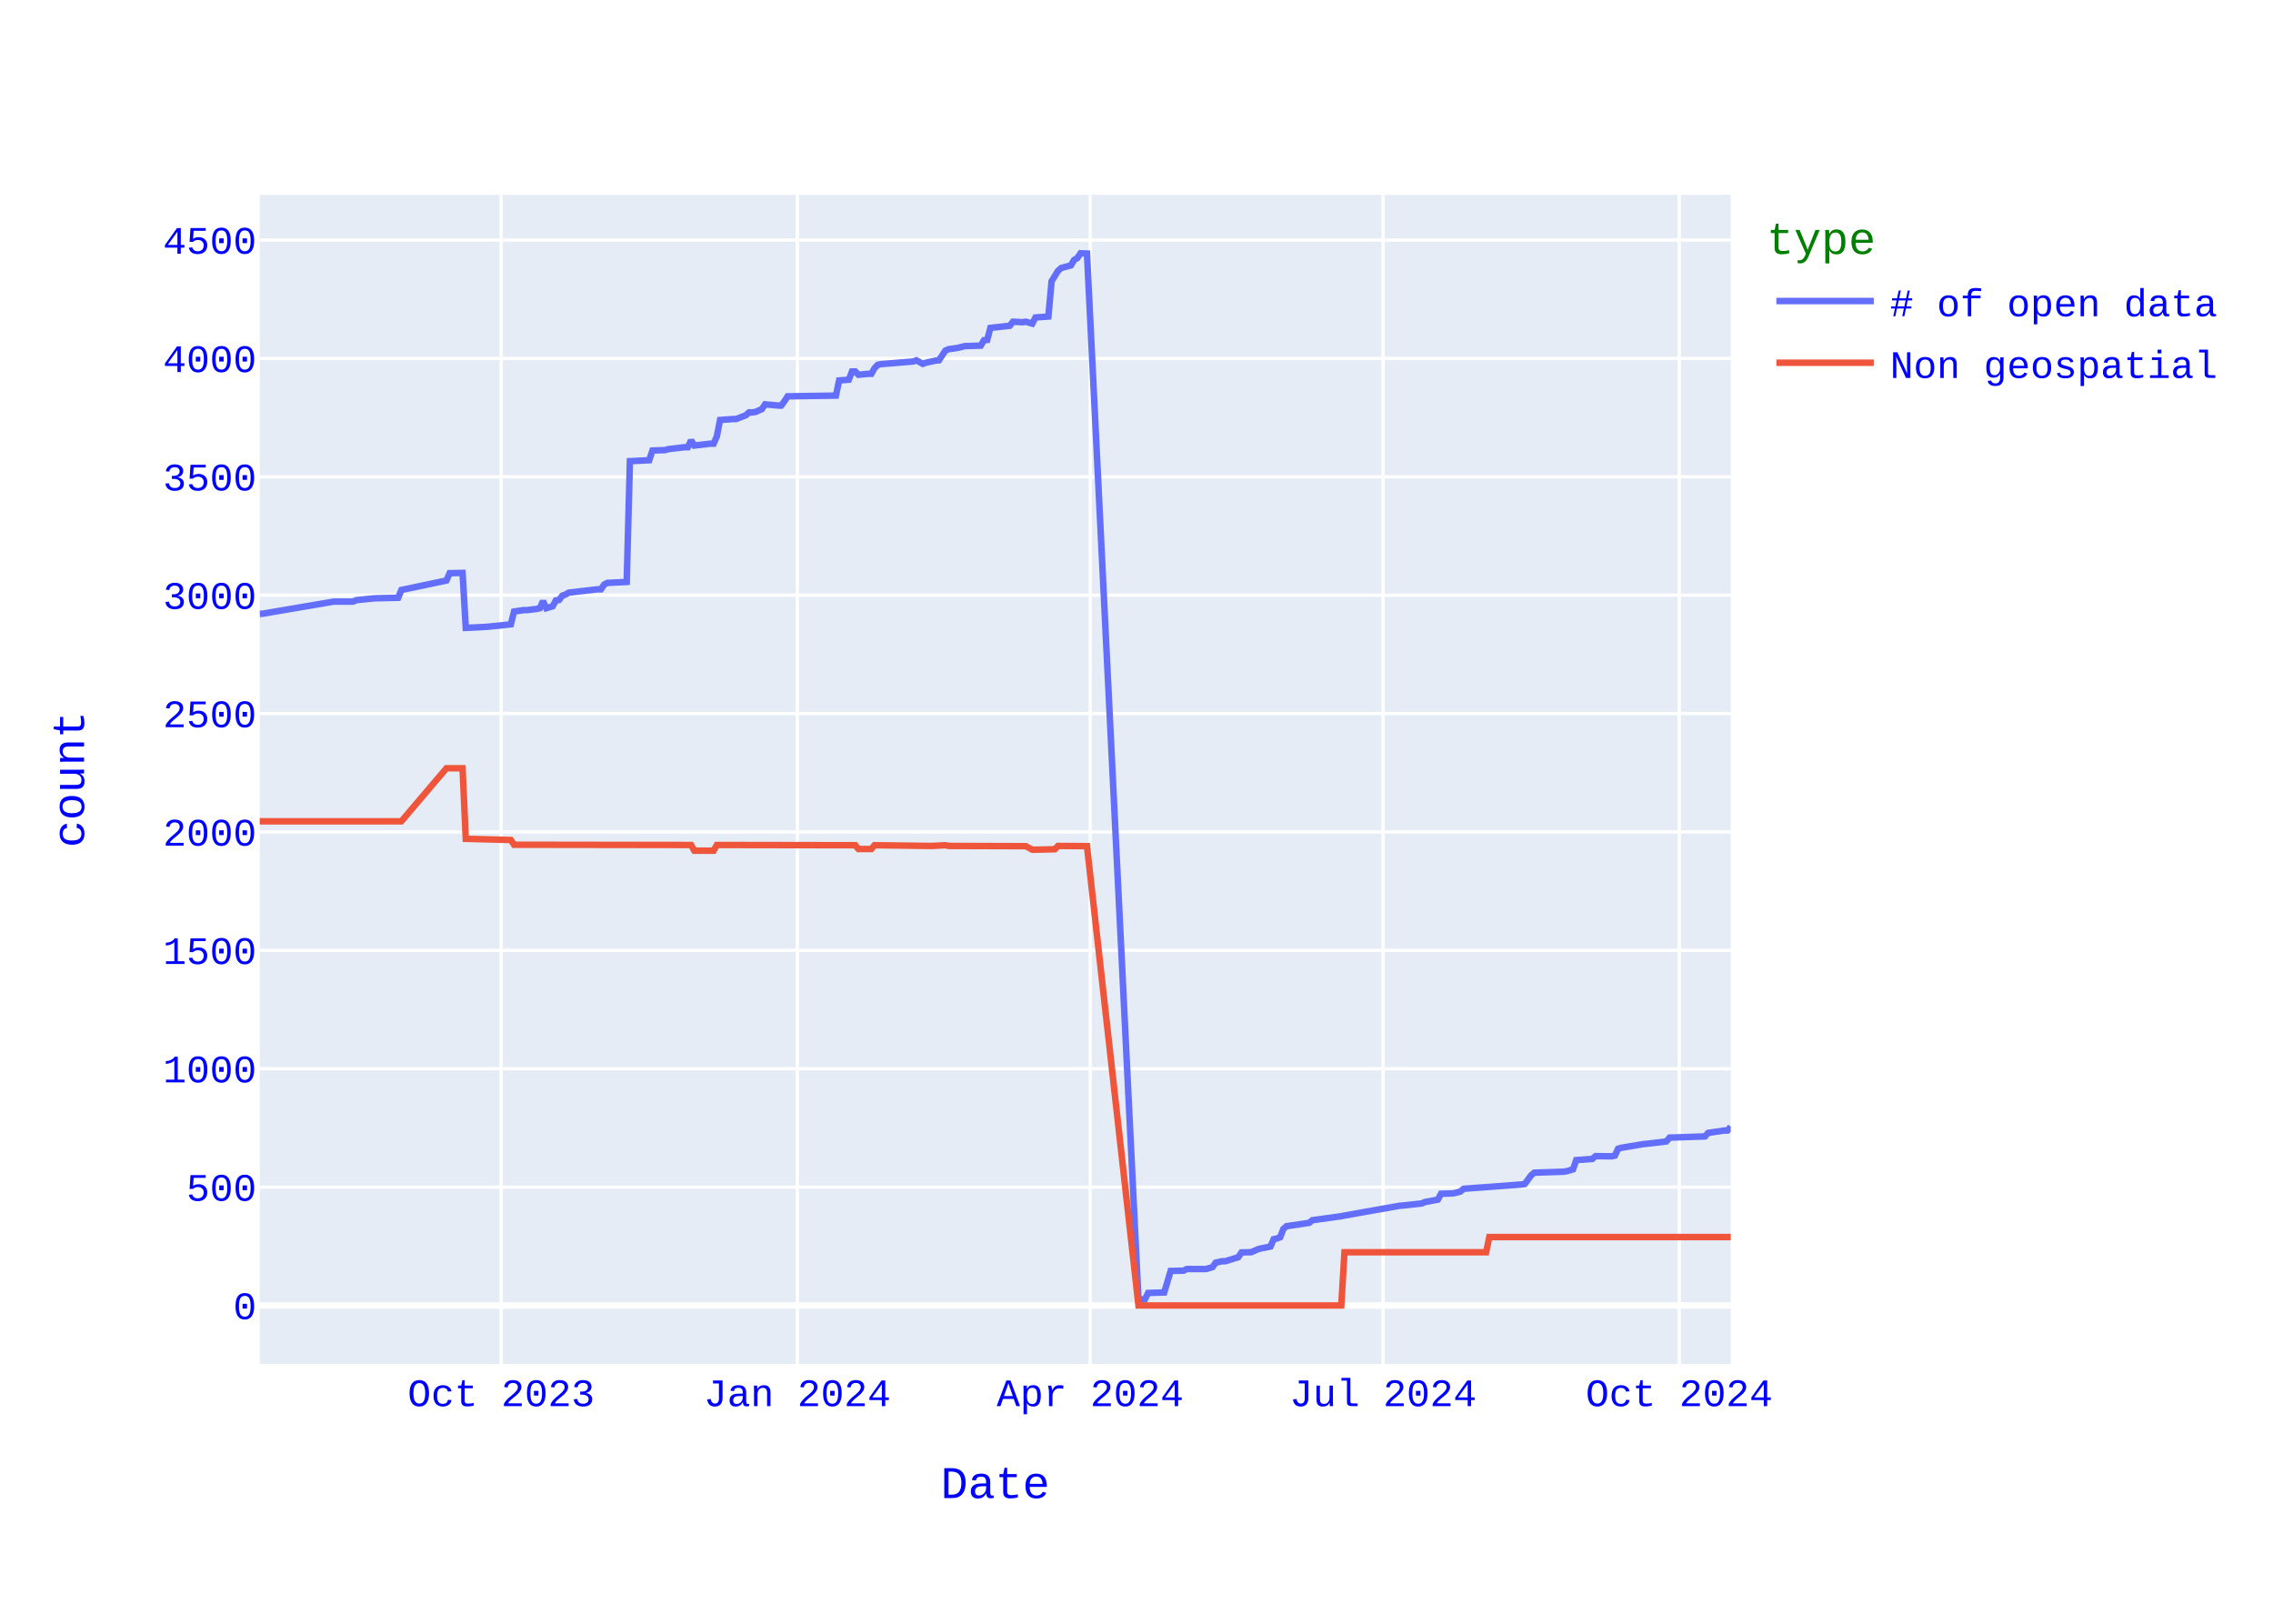
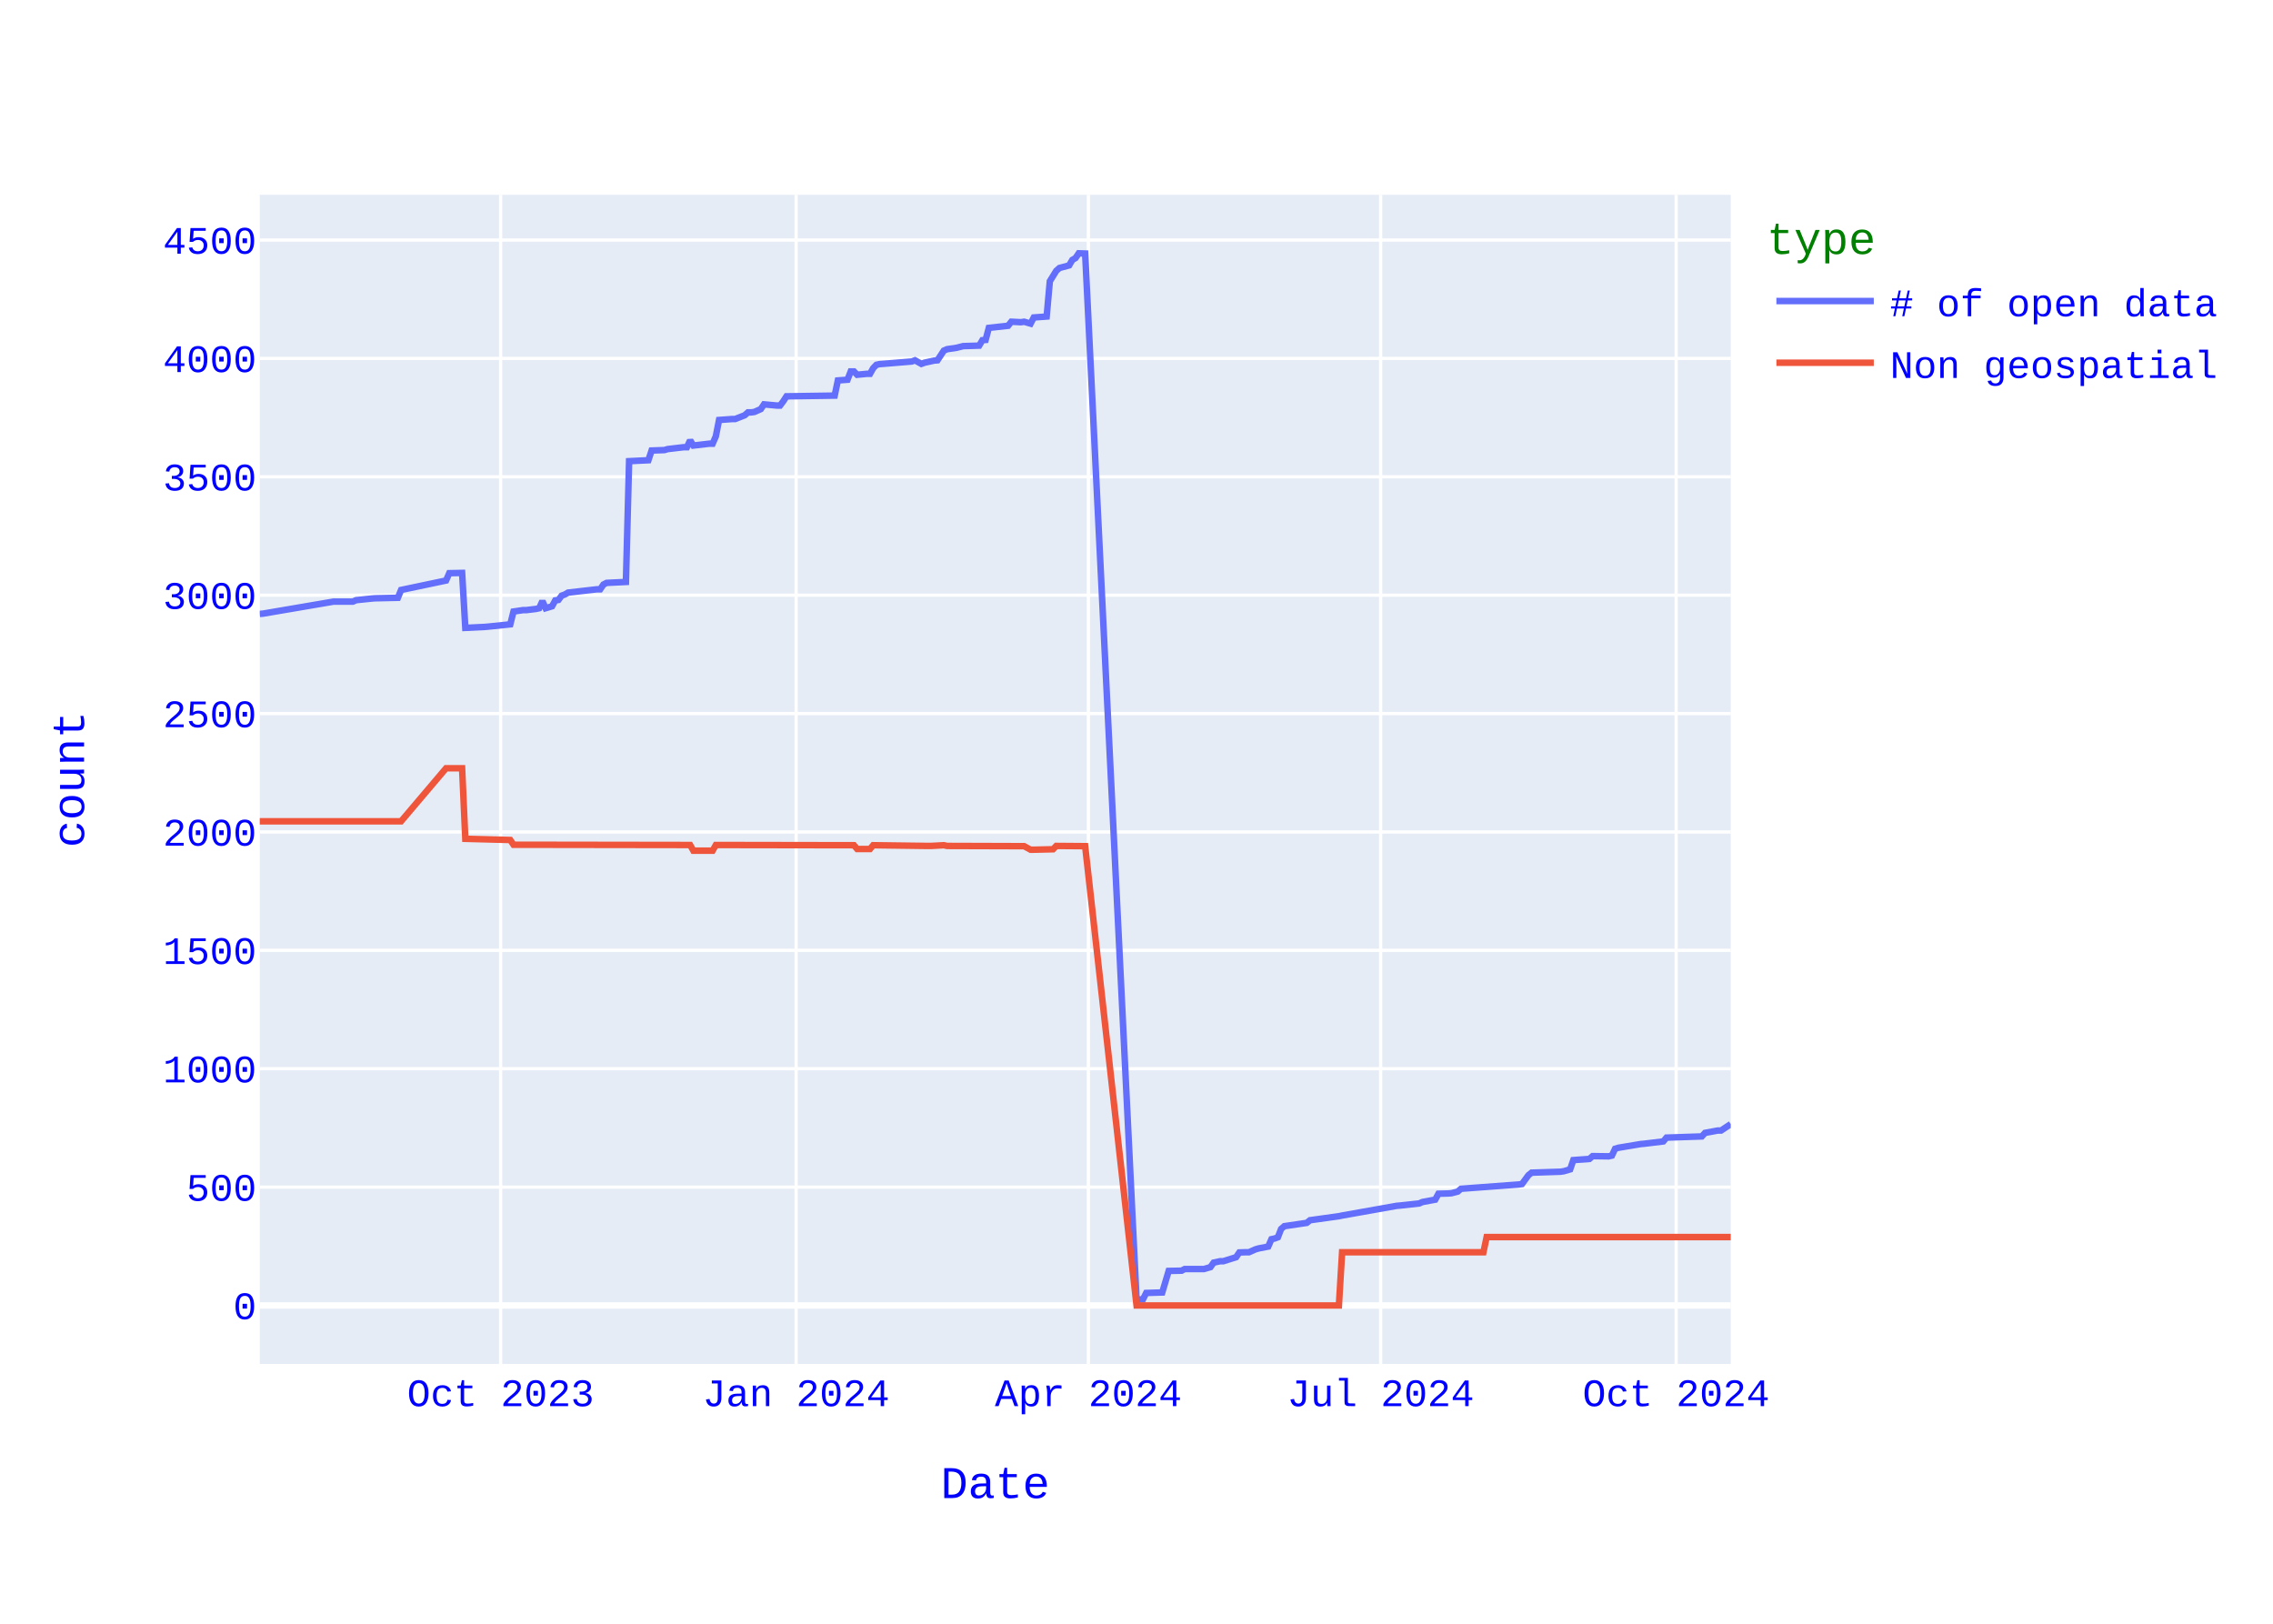
<svg xmlns="http://www.w3.org/2000/svg" class="main-svg" width="700" height="500" style="" viewBox="0 0 700 500">
  <rect x="0" y="0" width="700" height="500" style="fill: rgb(255, 255, 255); fill-opacity: 1;" />
-   <defs id="defs-844910">
+   <defs id="defs-2d7c21">
    <g class="clips">
-       <clipPath id="clip844910xyplot" class="plotclip">
+       <clipPath id="clip2d7c21xyplot" class="plotclip">
        <rect width="453" height="360" />
      </clipPath>
-       <clipPath class="axesclip" id="clip844910x">
+       <clipPath class="axesclip" id="clip2d7c21x">
        <rect x="80" y="0" width="453" height="500" />
      </clipPath>
-       <clipPath class="axesclip" id="clip844910y">
+       <clipPath class="axesclip" id="clip2d7c21y">
        <rect x="0" y="60" width="700" height="360" />
      </clipPath>
-       <clipPath class="axesclip" id="clip844910xy">
+       <clipPath class="axesclip" id="clip2d7c21xy">
        <rect x="80" y="60" width="453" height="360" />
      </clipPath>
    </g>
    <g class="gradients" />
    <g class="patterns" />
  </defs>
  <g class="bglayer">
    <rect class="bg" x="80" y="60" width="453" height="360" style="fill: rgb(229, 236, 246); fill-opacity: 1; stroke-width: 0;" />
  </g>
  <g class="layer-below">
    <g class="imagelayer" />
    <g class="shapelayer" />
  </g>
  <g class="cartesianlayer">
    <g class="subplot xy">
      <g class="layer-subplot">
        <g class="shapelayer" />
        <g class="imagelayer" />
      </g>
      <g class="minor-gridlayer">
        <g class="x" />
        <g class="y" />
      </g>
      <g class="gridlayer">
        <g class="x">
-           <path class="xgrid crisp" transform="translate(154.34,0)" d="M0,60v360" style="stroke: rgb(255, 255, 255); stroke-opacity: 1; stroke-width: 1px;" />
-           <path class="xgrid crisp" transform="translate(245.54,0)" d="M0,60v360" style="stroke: rgb(255, 255, 255); stroke-opacity: 1; stroke-width: 1px;" />
-           <path class="xgrid crisp" transform="translate(335.74,0)" d="M0,60v360" style="stroke: rgb(255, 255, 255); stroke-opacity: 1; stroke-width: 1px;" />
-           <path class="xgrid crisp" transform="translate(425.95,0)" d="M0,60v360" style="stroke: rgb(255, 255, 255); stroke-opacity: 1; stroke-width: 1px;" />
-           <path class="xgrid crisp" transform="translate(517.14,0)" d="M0,60v360" style="stroke: rgb(255, 255, 255); stroke-opacity: 1; stroke-width: 1px;" />
+           <path class="xgrid crisp" transform="translate(154.18,0)" d="M0,60v360" style="stroke: rgb(255, 255, 255); stroke-opacity: 1; stroke-width: 1px;" />
+           <path class="xgrid crisp" transform="translate(245.18,0)" d="M0,60v360" style="stroke: rgb(255, 255, 255); stroke-opacity: 1; stroke-width: 1px;" />
+           <path class="xgrid crisp" transform="translate(335.18,0)" d="M0,60v360" style="stroke: rgb(255, 255, 255); stroke-opacity: 1; stroke-width: 1px;" />
+           <path class="xgrid crisp" transform="translate(425.19,0)" d="M0,60v360" style="stroke: rgb(255, 255, 255); stroke-opacity: 1; stroke-width: 1px;" />
+           <path class="xgrid crisp" transform="translate(516.19,0)" d="M0,60v360" style="stroke: rgb(255, 255, 255); stroke-opacity: 1; stroke-width: 1px;" />
        </g>
        <g class="y">
          <path class="ygrid crisp" transform="translate(0,365.55)" d="M80,0h453" style="stroke: rgb(255, 255, 255); stroke-opacity: 1; stroke-width: 1px;" />
          <path class="ygrid crisp" transform="translate(0,329.09)" d="M80,0h453" style="stroke: rgb(255, 255, 255); stroke-opacity: 1; stroke-width: 1px;" />
          <path class="ygrid crisp" transform="translate(0,292.64)" d="M80,0h453" style="stroke: rgb(255, 255, 255); stroke-opacity: 1; stroke-width: 1px;" />
          <path class="ygrid crisp" transform="translate(0,256.19)" d="M80,0h453" style="stroke: rgb(255, 255, 255); stroke-opacity: 1; stroke-width: 1px;" />
          <path class="ygrid crisp" transform="translate(0,219.73)" d="M80,0h453" style="stroke: rgb(255, 255, 255); stroke-opacity: 1; stroke-width: 1px;" />
          <path class="ygrid crisp" transform="translate(0,183.28)" d="M80,0h453" style="stroke: rgb(255, 255, 255); stroke-opacity: 1; stroke-width: 1px;" />
          <path class="ygrid crisp" transform="translate(0,146.82)" d="M80,0h453" style="stroke: rgb(255, 255, 255); stroke-opacity: 1; stroke-width: 1px;" />
          <path class="ygrid crisp" transform="translate(0,110.37)" d="M80,0h453" style="stroke: rgb(255, 255, 255); stroke-opacity: 1; stroke-width: 1px;" />
          <path class="ygrid crisp" transform="translate(0,73.92)" d="M80,0h453" style="stroke: rgb(255, 255, 255); stroke-opacity: 1; stroke-width: 1px;" />
        </g>
      </g>
      <g class="zerolinelayer">
        <path class="yzl zl crisp" transform="translate(0,402)" d="M80,0h453" style="stroke: rgb(255, 255, 255); stroke-opacity: 1; stroke-width: 2px;" />
      </g>
      <path class="xlines-below" />
      <path class="ylines-below" />
      <g class="overlines-below" />
      <g class="xaxislayer-below" />
      <g class="yaxislayer-below" />
      <g class="overaxes-below" />
-       <g class="plot" transform="translate(80,60)" clip-path="url(#clip844910xyplot)">
+       <g class="plot" transform="translate(80,60)" clip-path="url(#clip2d7c21xyplot)">
        <g class="scatterlayer mlayer">
-           <g class="trace scatter trace1dfc8e" style="stroke-miterlimit: 2; opacity: 1;">
+           <g class="trace scatter trace79c3f0" style="stroke-miterlimit: 2; opacity: 1;">
            <g class="fills" />
            <g class="errorbars" />
            <g class="lines">
-               <path class="js-line" d="M453,286.95L452.01,288.12L451.02,288.12L446.06,288.85L445.07,289.94L434.17,290.31L433.18,291.48L427.23,292.2L426.24,292.28L419.3,293.44L418.31,293.74L417.32,295.85L416.32,296.07L411.37,296L410.38,296.87L405.42,297.23L404.43,300.08L402.45,300.66L401.46,300.81L392.53,301.1L391.54,301.9L389.56,304.6L388.57,304.74L370.73,306.06L369.74,306.93L367.75,307.44L366.76,307.51L363.79,307.59L362.8,309.41L358.83,310.14L357.84,310.58L351.89,311.23L350.9,311.31L334.05,314.3L333.06,314.51L324.14,315.75L323.15,316.56L316.21,317.58L315.22,318.45L314.23,321L313.23,321.37L312.24,321.59L311.25,323.85L308.28,324.43L307.29,324.72L305.3,325.6L304.31,325.6L302.33,325.67L301.34,327.13L297.37,328.37L296.38,328.37L294.4,328.8L293.41,330.19L291.43,330.77L290.44,330.77L285.48,330.77L284.49,331.28L280.52,331.36L278.54,337.99L273.58,338.14L272.59,340.1L270.61,340.18L254.75,18.07L252.77,18L251.78,19.46L250.79,20.04L249.79,21.72L246.82,22.52L245.83,23.4L243.85,26.6L242.86,37.47L238.89,37.76L237.9,39.65L235.92,39.07L234.93,39.22L231.95,39.07L230.96,40.31L225.01,40.97L224.02,44.68L223.03,44.76L222.04,46.43L217.08,46.58L215.1,47.09L212.13,47.53L211.14,47.96L209.15,50.95L208.16,51.03L205.19,51.68L204.2,52.05L202.21,50.95L201.22,51.32L192.3,52.05L191.31,52.12L190.32,52.34L189.33,53.36L188.34,55.11L187.35,55.11L184.37,55.4L183.38,54.38L182.39,54.38L181.4,56.93L178.42,57.15L177.43,61.82L162.56,62.04L161.57,63.57L160.58,64.88L159.59,64.88L155.63,64.51L154.63,65.97L152.65,66.85L151.66,66.99L150.67,66.99L149.68,67.87L146.7,69.04L145.71,69.04L141.75,69.33L140.76,74.36L139.77,76.62L138.77,76.62L133.82,77.2L132.83,75.6L131.84,77.71L130.84,77.71L125.89,78.29L124.9,78.59L120.93,78.73L119.94,81.72L113.99,82.01L113,119.2L107.05,119.49L106.06,120L105.07,121.46L104.08,121.46L95.16,122.48L94.17,123.06L93.18,123.42L92.19,124.74L91.19,124.88L90.2,126.7L88.22,127.29L87.23,125.1L86.24,127.29L85.25,127.51L82.27,127.87L81.28,127.87L78.31,128.31L77.32,132.25L70.38,132.97L69.39,133.05L63.44,133.34L62.45,116.42L58.48,116.5L57.49,118.76L43.61,121.67L42.62,124.08L35.68,124.23L34.69,124.3L29.74,124.81L28.75,125.25L22.8,125.25L0.99,128.96L0,129.04" style="vector-effect: none; fill: none; stroke: rgb(99, 110, 250); stroke-opacity: 1; stroke-width: 2px; opacity: 1;" />
+               <path class="js-line" d="M453,286.15L450.03,288.12L449.04,288.12L445.09,288.85L444.1,289.94L433.22,290.31L432.23,291.48L426.29,292.2L425.31,292.28L418.38,293.44L417.39,293.74L416.4,295.85L415.41,296.07L410.47,296L409.48,296.87L404.53,297.23L403.55,300.08L401.57,300.66L400.58,300.81L391.68,301.1L390.69,301.9L388.71,304.6L387.72,304.74L369.92,306.06L368.93,306.93L366.95,307.44L365.96,307.51L362.99,307.59L362,309.41L358.05,310.14L357.06,310.58L351.12,311.23L350.14,311.31L333.32,314.3L332.33,314.51L323.43,315.75L322.44,316.56L315.52,317.58L314.53,318.45L313.54,321L312.55,321.37L311.56,321.59L310.57,323.85L307.6,324.43L306.62,324.72L304.64,325.6L303.65,325.6L301.67,325.67L300.68,327.13L296.72,328.37L295.74,328.37L293.76,328.8L292.77,330.19L290.79,330.77L289.8,330.77L284.86,330.77L283.87,331.28L279.91,331.36L277.93,337.99L272.99,338.14L272,340.1L270.02,340.18L254.19,18.07L252.22,18L251.23,19.46L250.24,20.04L249.25,21.72L246.28,22.52L245.29,23.4L243.31,26.6L242.33,37.47L238.37,37.76L237.38,39.65L235.4,39.07L234.41,39.22L231.45,39.07L230.46,40.31L224.52,40.97L223.53,44.68L222.54,44.76L221.55,46.43L216.61,46.58L214.63,47.09L211.66,47.53L210.67,47.96L208.7,50.95L207.71,51.03L204.74,51.68L203.75,52.05L201.77,50.95L200.78,51.32L191.88,52.05L190.89,52.12L189.9,52.34L188.91,53.36L187.93,55.11L186.94,55.11L183.97,55.4L182.98,54.38L181.99,54.38L181,56.93L178.03,57.15L177.05,61.82L162.21,62.04L161.22,63.57L160.23,64.88L159.24,64.88L155.29,64.51L154.3,65.97L152.32,66.85L151.33,66.99L150.34,66.99L149.35,67.87L146.38,69.04L145.4,69.04L141.44,69.33L140.45,74.36L139.46,76.62L138.47,76.62L133.53,77.2L132.54,75.6L131.55,77.71L130.56,77.71L125.61,78.29L124.62,78.59L120.67,78.73L119.68,81.72L113.74,82.01L112.76,119.2L106.82,119.49L105.83,120L104.84,121.46L103.85,121.46L94.95,122.48L93.96,123.06L92.97,123.42L91.98,124.74L91,124.88L90.01,126.7L88.03,127.29L87.04,125.1L86.05,127.29L85.06,127.51L82.09,127.87L81.1,127.87L78.14,128.31L77.15,132.25L70.22,132.97L69.24,133.05L63.3,133.34L62.31,116.42L58.36,116.5L57.37,118.76L43.52,121.67L42.53,124.08L35.61,124.23L34.62,124.3L29.67,124.81L28.68,125.25L22.75,125.25L0.99,128.96L0,129.04" style="vector-effect: none; fill: none; stroke: rgb(99, 110, 250); stroke-opacity: 1; stroke-width: 2px; opacity: 1;" />
            </g>
            <g class="points" />
            <g class="text" />
          </g>
-           <g class="trace scatter trace219997" style="stroke-miterlimit: 2; opacity: 1;">
+           <g class="trace scatter trace8976e4" style="stroke-miterlimit: 2; opacity: 1;">
            <g class="fills" />
            <g class="errorbars" />
            <g class="lines">
-               <path class="js-line" d="M453,320.93L378.66,320.93L377.67,325.6L334.05,325.6L333.06,342L270.61,342L254.75,200.56L245.83,200.49L244.84,201.51L238.89,201.65L237.9,201.65L235.92,200.56L234.93,200.56L212.13,200.49L211.14,200.27L207.17,200.49L206.18,200.49L189.33,200.27L188.34,201.43L184.37,201.43L183.38,200.27L140.76,200.2L139.77,201.95L133.82,201.95L132.83,200.2L78.31,200.12L77.32,198.66L63.44,198.3L62.45,176.57L57.49,176.57L43.61,192.9L0,192.9" style="vector-effect: none; fill: none; stroke: rgb(239, 85, 59); stroke-opacity: 1; stroke-width: 2px; opacity: 1;" />
+               <path class="js-line" d="M453,320.93L377.83,320.93L376.84,325.6L333.32,325.6L332.33,342L270.02,342L254.19,200.56L245.29,200.49L244.3,201.51L238.37,201.65L237.38,201.65L235.4,200.56L234.41,200.56L211.66,200.49L210.67,200.27L206.72,200.49L205.73,200.49L188.91,200.27L187.93,201.43L183.97,201.43L182.98,200.27L140.45,200.2L139.46,201.95L133.53,201.95L132.54,200.2L78.14,200.12L77.15,198.66L63.3,198.3L62.31,176.57L57.37,176.57L43.52,192.9L0,192.9" style="vector-effect: none; fill: none; stroke: rgb(239, 85, 59); stroke-opacity: 1; stroke-width: 2px; opacity: 1;" />
            </g>
            <g class="points" />
            <g class="text" />
          </g>
        </g>
      </g>
      <g class="overplot" />
      <path class="xlines-above crisp" d="M0,0" style="fill: none;" />
      <path class="ylines-above crisp" d="M0,0" style="fill: none;" />
      <g class="overlines-above" />
      <g class="xaxislayer-above">
        <g class="xtick">
-           <text text-anchor="middle" x="0" y="433" transform="translate(154.34,0)" style="font-family: 'Courier New'; font-size: 12px; fill: rgb(0, 0, 255); fill-opacity: 1; white-space: pre; opacity: 1;">Oct 2023</text>
-         </g>
-         <g class="xtick">
-           <text text-anchor="middle" x="0" y="433" style="font-family: 'Courier New'; font-size: 12px; fill: rgb(0, 0, 255); fill-opacity: 1; white-space: pre; opacity: 1;" transform="translate(245.54,0)">Jan 2024</text>
-         </g>
-         <g class="xtick">
-           <text text-anchor="middle" x="0" y="433" style="font-family: 'Courier New'; font-size: 12px; fill: rgb(0, 0, 255); fill-opacity: 1; white-space: pre; opacity: 1;" transform="translate(335.74,0)">Apr 2024</text>
-         </g>
-         <g class="xtick">
-           <text text-anchor="middle" x="0" y="433" style="font-family: 'Courier New'; font-size: 12px; fill: rgb(0, 0, 255); fill-opacity: 1; white-space: pre; opacity: 1;" transform="translate(425.95,0)">Jul 2024</text>
-         </g>
-         <g class="xtick">
-           <text text-anchor="middle" x="0" y="433" style="font-family: 'Courier New'; font-size: 12px; fill: rgb(0, 0, 255); fill-opacity: 1; white-space: pre; opacity: 1;" transform="translate(517.14,0)">Oct 2024</text>
+           <text text-anchor="middle" x="0" y="433" transform="translate(154.18,0)" style="font-family: 'Courier New'; font-size: 12px; fill: rgb(0, 0, 255); fill-opacity: 1; white-space: pre; opacity: 1;">Oct 2023</text>
+         </g>
+         <g class="xtick">
+           <text text-anchor="middle" x="0" y="433" style="font-family: 'Courier New'; font-size: 12px; fill: rgb(0, 0, 255); fill-opacity: 1; white-space: pre; opacity: 1;" transform="translate(245.18,0)">Jan 2024</text>
+         </g>
+         <g class="xtick">
+           <text text-anchor="middle" x="0" y="433" style="font-family: 'Courier New'; font-size: 12px; fill: rgb(0, 0, 255); fill-opacity: 1; white-space: pre; opacity: 1;" transform="translate(335.18,0)">Apr 2024</text>
+         </g>
+         <g class="xtick">
+           <text text-anchor="middle" x="0" y="433" style="font-family: 'Courier New'; font-size: 12px; fill: rgb(0, 0, 255); fill-opacity: 1; white-space: pre; opacity: 1;" transform="translate(425.19,0)">Jul 2024</text>
+         </g>
+         <g class="xtick">
+           <text text-anchor="middle" x="0" y="433" style="font-family: 'Courier New'; font-size: 12px; fill: rgb(0, 0, 255); fill-opacity: 1; white-space: pre; opacity: 1;" transform="translate(516.19,0)">Oct 2024</text>
        </g>
      </g>
      <g class="yaxislayer-above">
        <g class="ytick">
          <text text-anchor="end" x="79" y="4.2" transform="translate(0,402)" style="font-family: 'Courier New'; font-size: 12px; fill: rgb(0, 0, 255); fill-opacity: 1; white-space: pre; opacity: 1;">0</text>
        </g>
        <g class="ytick">
          <text text-anchor="end" x="79" y="4.2" style="font-family: 'Courier New'; font-size: 12px; fill: rgb(0, 0, 255); fill-opacity: 1; white-space: pre; opacity: 1;" transform="translate(0,365.55)">500</text>
        </g>
        <g class="ytick">
          <text text-anchor="end" x="79" y="4.2" style="font-family: 'Courier New'; font-size: 12px; fill: rgb(0, 0, 255); fill-opacity: 1; white-space: pre; opacity: 1;" transform="translate(0,329.09)">1000</text>
        </g>
        <g class="ytick">
          <text text-anchor="end" x="79" y="4.2" style="font-family: 'Courier New'; font-size: 12px; fill: rgb(0, 0, 255); fill-opacity: 1; white-space: pre; opacity: 1;" transform="translate(0,292.64)">1500</text>
        </g>
        <g class="ytick">
          <text text-anchor="end" x="79" y="4.2" style="font-family: 'Courier New'; font-size: 12px; fill: rgb(0, 0, 255); fill-opacity: 1; white-space: pre; opacity: 1;" transform="translate(0,256.19)">2000</text>
        </g>
        <g class="ytick">
          <text text-anchor="end" x="79" y="4.2" style="font-family: 'Courier New'; font-size: 12px; fill: rgb(0, 0, 255); fill-opacity: 1; white-space: pre; opacity: 1;" transform="translate(0,219.73)">2500</text>
        </g>
        <g class="ytick">
          <text text-anchor="end" x="79" y="4.2" style="font-family: 'Courier New'; font-size: 12px; fill: rgb(0, 0, 255); fill-opacity: 1; white-space: pre; opacity: 1;" transform="translate(0,183.28)">3000</text>
        </g>
        <g class="ytick">
          <text text-anchor="end" x="79" y="4.2" style="font-family: 'Courier New'; font-size: 12px; fill: rgb(0, 0, 255); fill-opacity: 1; white-space: pre; opacity: 1;" transform="translate(0,146.82)">3500</text>
        </g>
        <g class="ytick">
          <text text-anchor="end" x="79" y="4.2" style="font-family: 'Courier New'; font-size: 12px; fill: rgb(0, 0, 255); fill-opacity: 1; white-space: pre; opacity: 1;" transform="translate(0,110.37)">4000</text>
        </g>
        <g class="ytick">
          <text text-anchor="end" x="79" y="4.2" style="font-family: 'Courier New'; font-size: 12px; fill: rgb(0, 0, 255); fill-opacity: 1; white-space: pre; opacity: 1;" transform="translate(0,73.92)">4500</text>
        </g>
      </g>
      <g class="overaxes-above" />
    </g>
  </g>
  <g class="polarlayer" />
  <g class="smithlayer" />
  <g class="ternarylayer" />
  <g class="geolayer" />
  <g class="funnelarealayer" />
  <g class="pielayer" />
  <g class="iciclelayer" />
  <g class="treemaplayer" />
  <g class="sunburstlayer" />
  <g class="glimages" />
-   <defs id="topdefs-844910">
+   <defs id="topdefs-2d7c21">
    <g class="clips" />
-     <clipPath id="legend844910">
+     <clipPath id="legend2d7c21">
      <rect width="146" height="67" x="0" y="0" />
    </clipPath>
  </defs>
  <g class="layer-above">
    <g class="imagelayer" />
    <g class="shapelayer" />
  </g>
  <g class="infolayer">
    <g class="legend" pointer-events="all" transform="translate(542.06,60)">
      <rect class="bg" shape-rendering="crispEdges" style="stroke: rgb(68, 68, 68); stroke-opacity: 1; fill: rgb(255, 255, 255); fill-opacity: 1; stroke-width: 0px;" width="146" height="67" x="0" y="0" />
-       <g class="scrollbox" transform="" clip-path="url(#legend844910)">
+       <g class="scrollbox" transform="" clip-path="url(#legend2d7c21)">
        <text class="legendtitletext" text-anchor="start" x="2" y="18.2" style="font-family: 'Courier New'; font-size: 14px; fill: rgb(0, 128, 0); fill-opacity: 1; white-space: pre;">type</text>
        <g class="groups" transform="">
          <g class="traces" transform="translate(0,32.7)" style="opacity: 1;">
            <text class="legendtext" text-anchor="start" x="40" y="4.68" style="font-family: 'Courier New'; font-size: 12px; fill: rgb(0, 0, 255); fill-opacity: 1; white-space: pre;"># of open data</text>
            <g class="layers" style="opacity: 1;">
              <g class="legendfill" />
              <g class="legendlines">
                <path class="js-line" d="M5,0h30" style="fill: none; stroke: rgb(99, 110, 250); stroke-opacity: 1; stroke-width: 2px;" />
              </g>
              <g class="legendsymbols">
                <g class="legendpoints" />
              </g>
            </g>
            <rect class="legendtoggle" x="0" y="-9.5" width="140.828" height="19" style="fill: rgb(0, 0, 0); fill-opacity: 0;" />
          </g>
        </g>
        <g class="groups" transform="">
          <g class="traces" transform="translate(0,51.7)" style="opacity: 1;">
            <text class="legendtext" text-anchor="start" x="40" y="4.68" style="font-family: 'Courier New'; font-size: 12px; fill: rgb(0, 0, 255); fill-opacity: 1; white-space: pre;">Non geospatial</text>
            <g class="layers" style="opacity: 1;">
              <g class="legendfill" />
              <g class="legendlines">
                <path class="js-line" d="M5,0h30" style="fill: none; stroke: rgb(239, 85, 59); stroke-opacity: 1; stroke-width: 2px;" />
              </g>
              <g class="legendsymbols">
                <g class="legendpoints" />
              </g>
            </g>
            <rect class="legendtoggle" x="0" y="-9.5" width="140.828" height="19" style="fill: rgb(0, 0, 0); fill-opacity: 0;" />
          </g>
        </g>
      </g>
      <rect class="scrollbar" rx="20" ry="3" width="0" height="0" style="fill: rgb(128, 139, 164); fill-opacity: 1;" x="0" y="0" />
    </g>
    <g class="g-gtitle" />
    <g class="g-xtitle">
      <text class="xtitle" x="306.5" y="461.3" text-anchor="middle" style="font-family: 'Courier New'; font-size: 14px; fill: rgb(0, 0, 255); opacity: 1; font-weight: normal; white-space: pre;">Date</text>
    </g>
    <g class="g-ytitle">
      <text class="ytitle" transform="rotate(-90,25.8875,240)" x="25.888" y="240" text-anchor="middle" style="font-family: 'Courier New'; font-size: 14px; fill: rgb(0, 0, 255); opacity: 1; font-weight: normal; white-space: pre;">count</text>
    </g>
  </g>
</svg>
